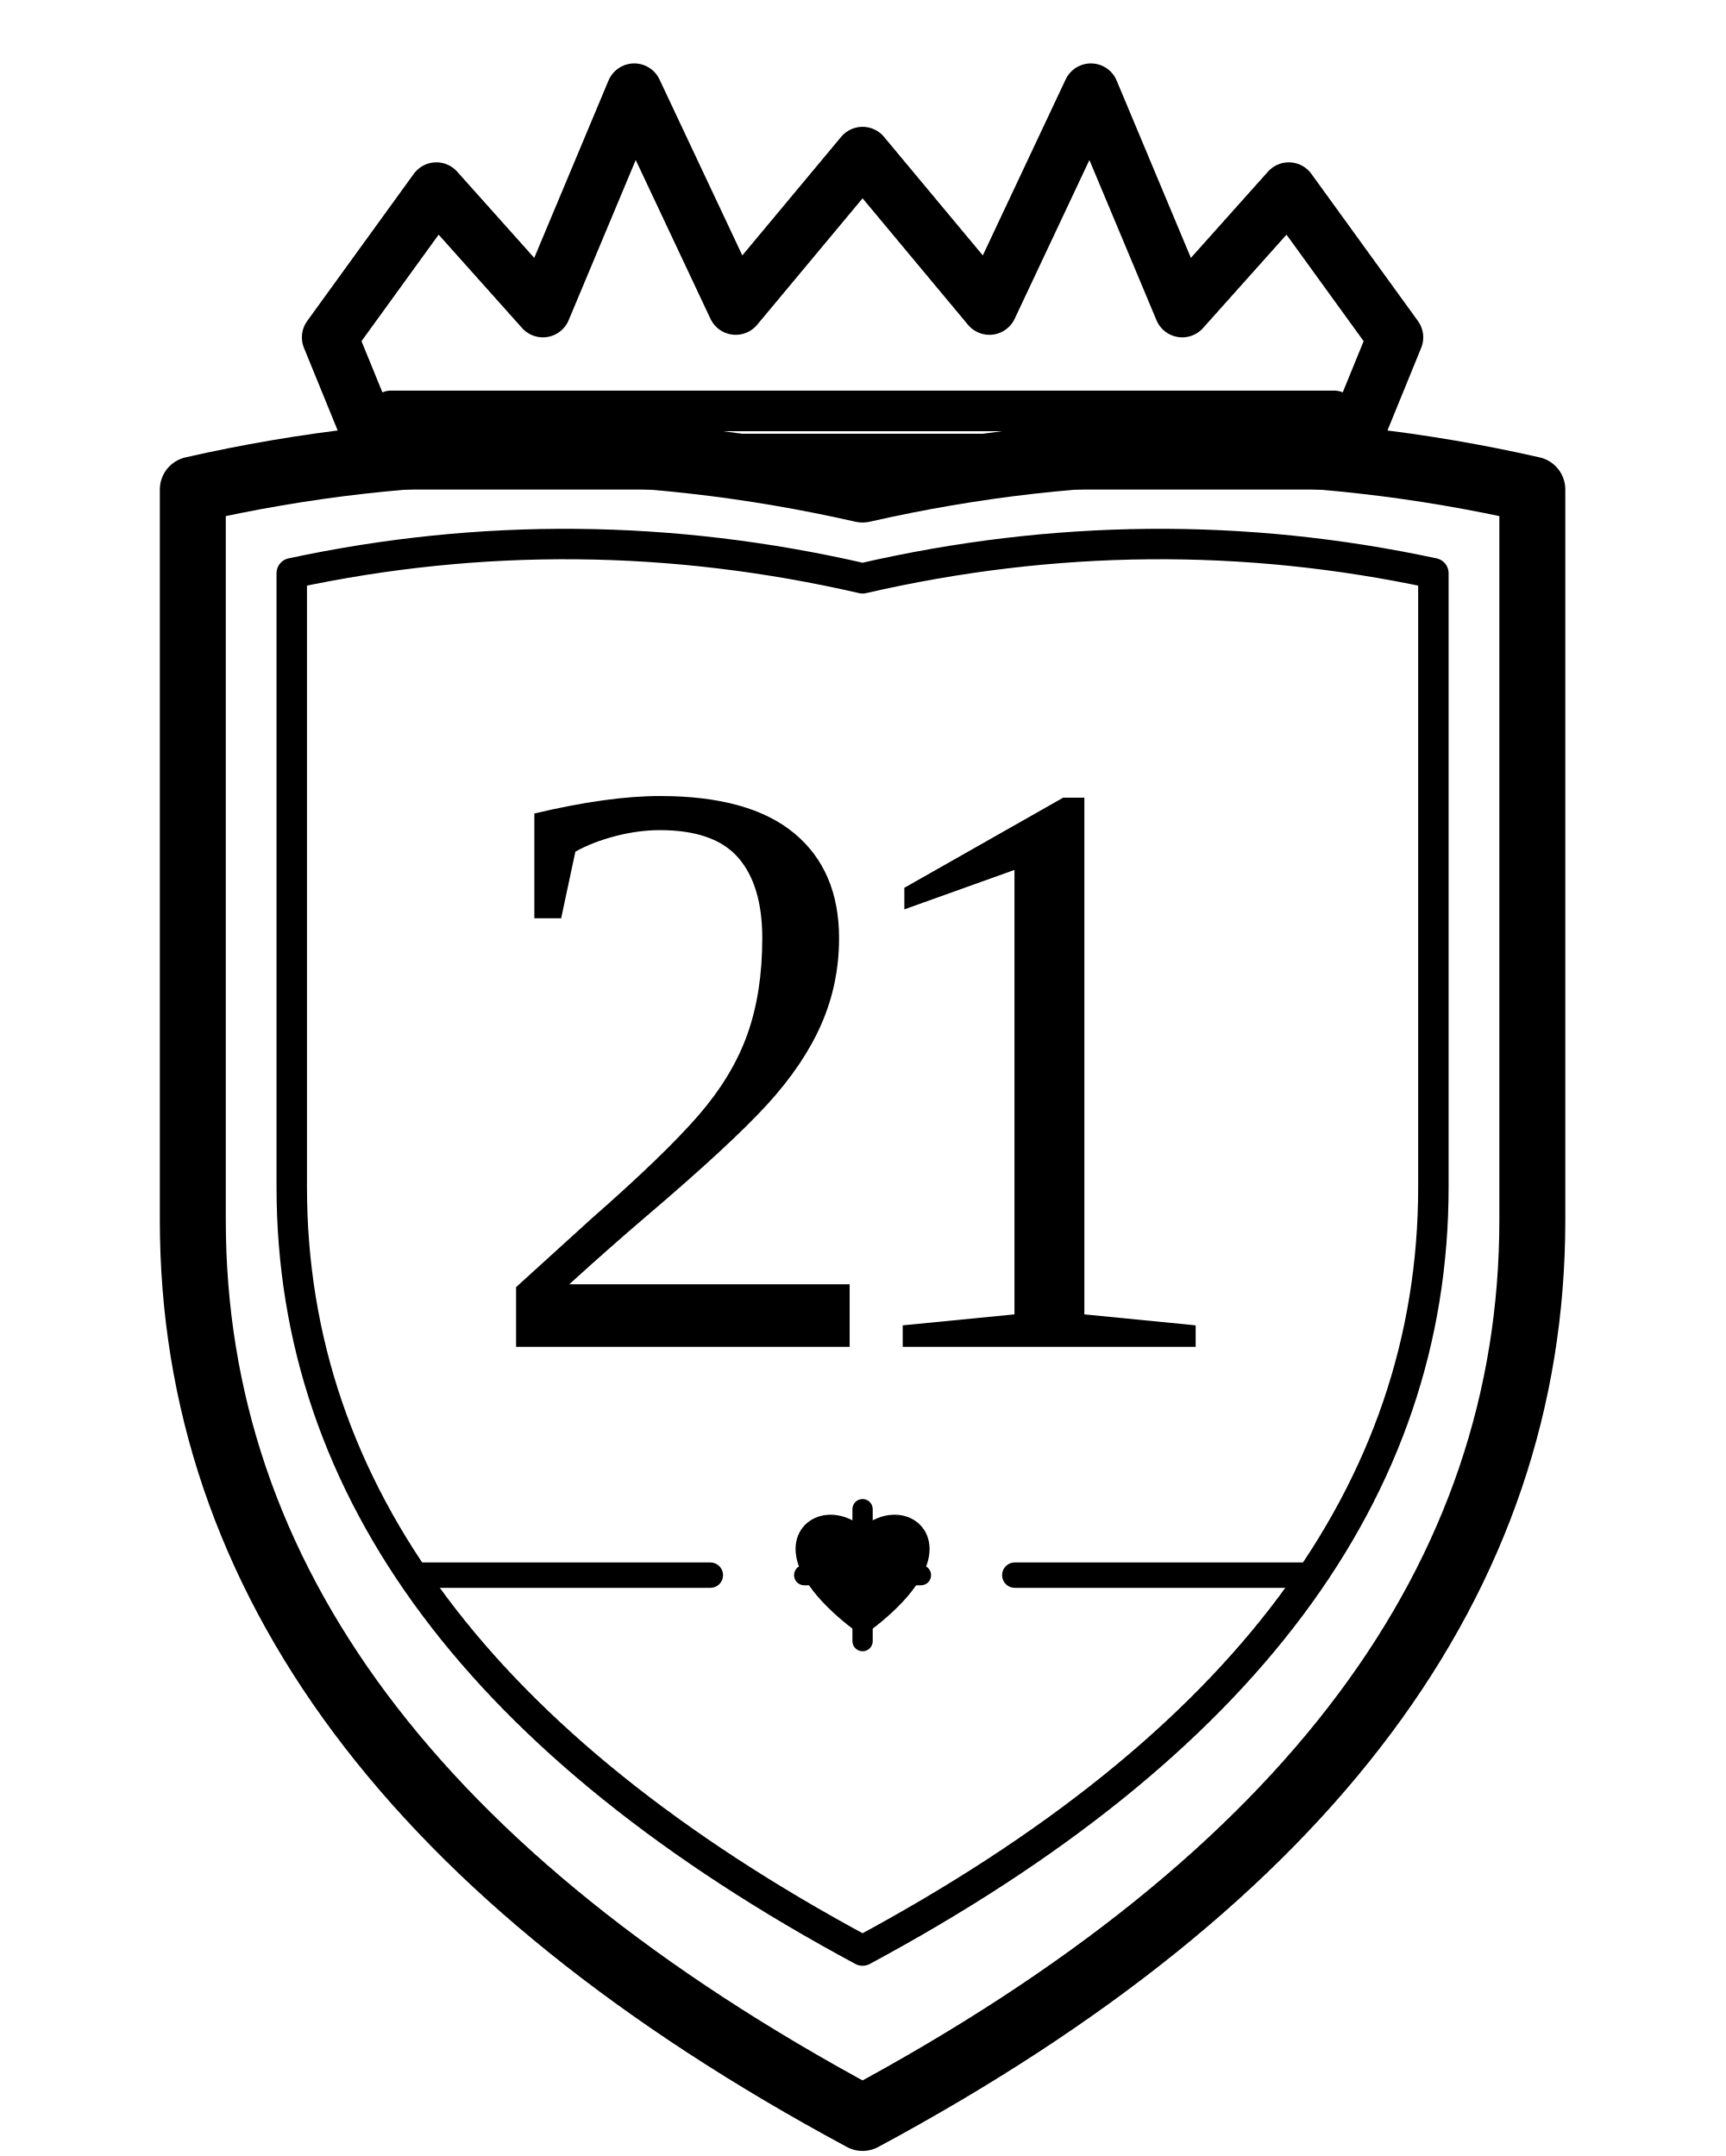
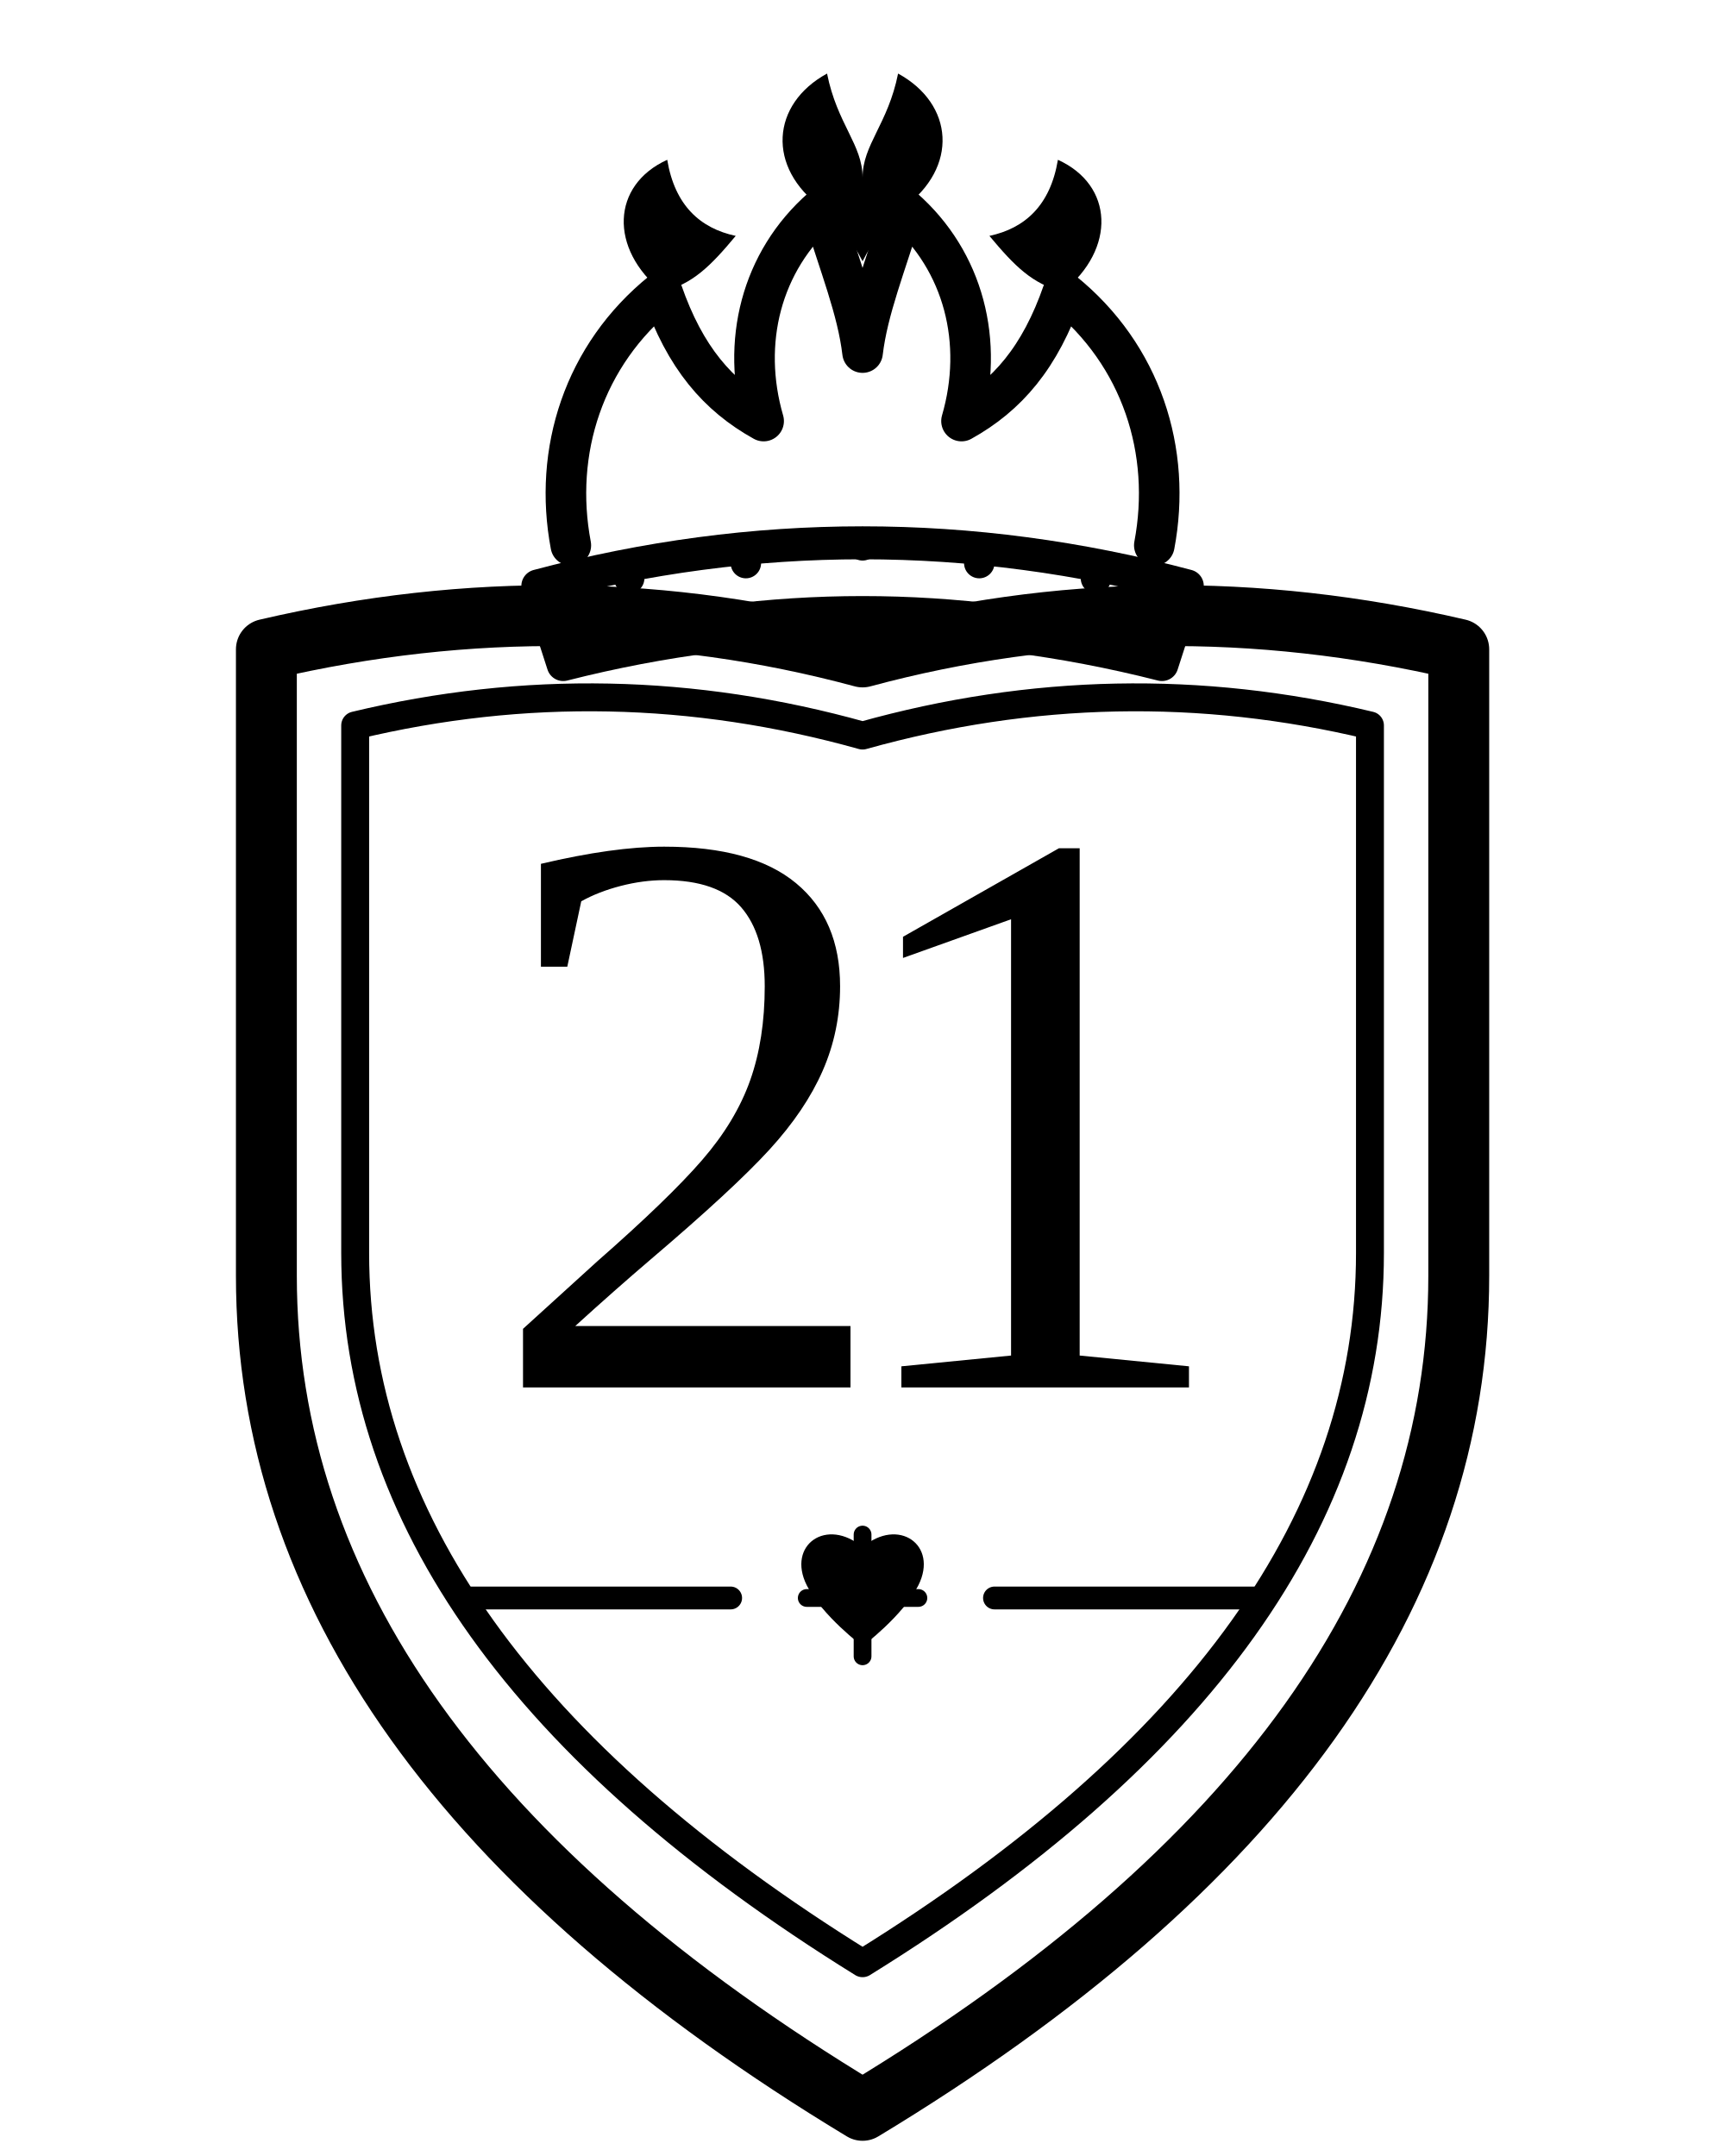
<svg xmlns="http://www.w3.org/2000/svg" viewBox="260 55 680 850" role="img" aria-labelledby="title desc">
  <g color="#000000">
    <g fill="none" stroke="currentColor" stroke-linejoin="round" stroke-linecap="round">
-       <path d="M390 188 L432 130 L474 177 L510 91 L550 176 L600 116 L650 176 L690 91 L726 177 L768 130 L810 188 L790 237 H410 Z" stroke-width="22" />
-       <path d="M414 217 H786" stroke-width="16" />
-       <circle cx="432" cy="130" r="10" fill="currentColor" stroke="none" />
-       <circle cx="510" cy="91" r="10" fill="currentColor" stroke="none" />
-       <circle cx="600" cy="116" r="10" fill="currentColor" stroke="none" />
-       <circle cx="690" cy="91" r="10" fill="currentColor" stroke="none" />
-       <circle cx="768" cy="130" r="10" fill="currentColor" stroke="none" />
-       <path d="M336 248 Q468 218 600 248 Q732 218 864 248 V536 Q864 748 600 890 Q336 748 336 536 Z" stroke-width="26" />
-       <path d="M375 281 Q487 257 600 283 Q713 257 825 281 V523 Q825 703 600 824 Q375 703 375 523 Z" stroke-width="12" />
+       <path d="M472 286 Q600 252 728 286 L718 317 Q600 287 482 317 Z" stroke-width="13" />
+       <path d="M485 270 C478 233 490 195 521 170 C530 196 543 211 561 221 C552 190 560 158 584 137 C591 160 598 177 600 194 C602 177 609 160 616 137 C640 158 648 190 639 221 C657 211 670 196 679 170 C710 195 722 233 715 270" stroke-width="16" />
+       <path d="M521 170 C500 153 501 128 523 118 C526 136 536 145 550 148 C540 160 533 167 521 170 Z" fill="currentColor" stroke="none" />
+       <path d="M584 137 C562 121 564 96 586 84 C590 104 600 112 600 125 C600 112 610 104 614 84 C636 96 638 121 616 137 C609 144 604 150 600 158 C596 150 591 144 584 137 Z" fill="currentColor" stroke="none" />
+       <path d="M679 170 C667 167 660 160 650 148 C664 145 674 136 677 118 C699 128 700 153 679 170 Z" fill="currentColor" stroke="none" />
+       <circle cx="508" cy="283" r="6" fill="currentColor" stroke="none" />
+       <circle cx="554" cy="277" r="6" fill="currentColor" stroke="none" />
+       <circle cx="600" cy="270" r="6" fill="currentColor" stroke="none" />
+       <circle cx="646" cy="277" r="6" fill="currentColor" stroke="none" />
+       <circle cx="692" cy="283" r="6" fill="currentColor" stroke="none" />
+       <path d="M490 308 Q600 280 710 308" stroke-width="8" />
+       <path d="M365 311 Q485 283 600 314 Q715 283 835 311 V558 Q835 745 600 887 Q365 745 365 558 Z" stroke-width="24" />
+       <path d="M400 341 Q500 317 600 345 Q700 317 800 341 V549 Q800 705 600 829 Q400 705 400 549 Z" stroke-width="11" />
    </g>
-     <text x="600" y="586" text-anchor="middle" fill="currentColor" font-family="Bodoni Moda, Didot, Times New Roman, serif" font-size="328" font-weight="500" letter-spacing="-26">21</text>
+     <text x="600" y="602" text-anchor="middle" fill="currentColor" font-family="Bodoni Moda, Didot, Times New Roman, serif" font-size="322" font-weight="500" letter-spacing="-26">21</text>
    <g fill="none" stroke="currentColor" stroke-linecap="round">
-       <path d="M424 676 H540 M660 676 H776" stroke-width="10" />
-       <path d="M600 650 v52 M577 676 h46" stroke-width="8" />
-       <path d="M600 657 C585 645 567 657 576 675 C582 688 600 700 600 700 C600 700 618 688 624 675 C633 657 615 645 600 657Z" fill="currentColor" stroke="none" />
+       <path d="M444 685 H548 M652 685 H756" stroke-width="9" />
+       <path d="M600 660 v48 M578 685 h44" stroke-width="7" />
+       <path d="M600 665 C586 653 570 664 578 680 C584 692 600 704 600 704 C600 704 616 692 622 680 C630 664 614 653 600 665Z" fill="currentColor" stroke="none" />
    </g>
  </g>
</svg>
